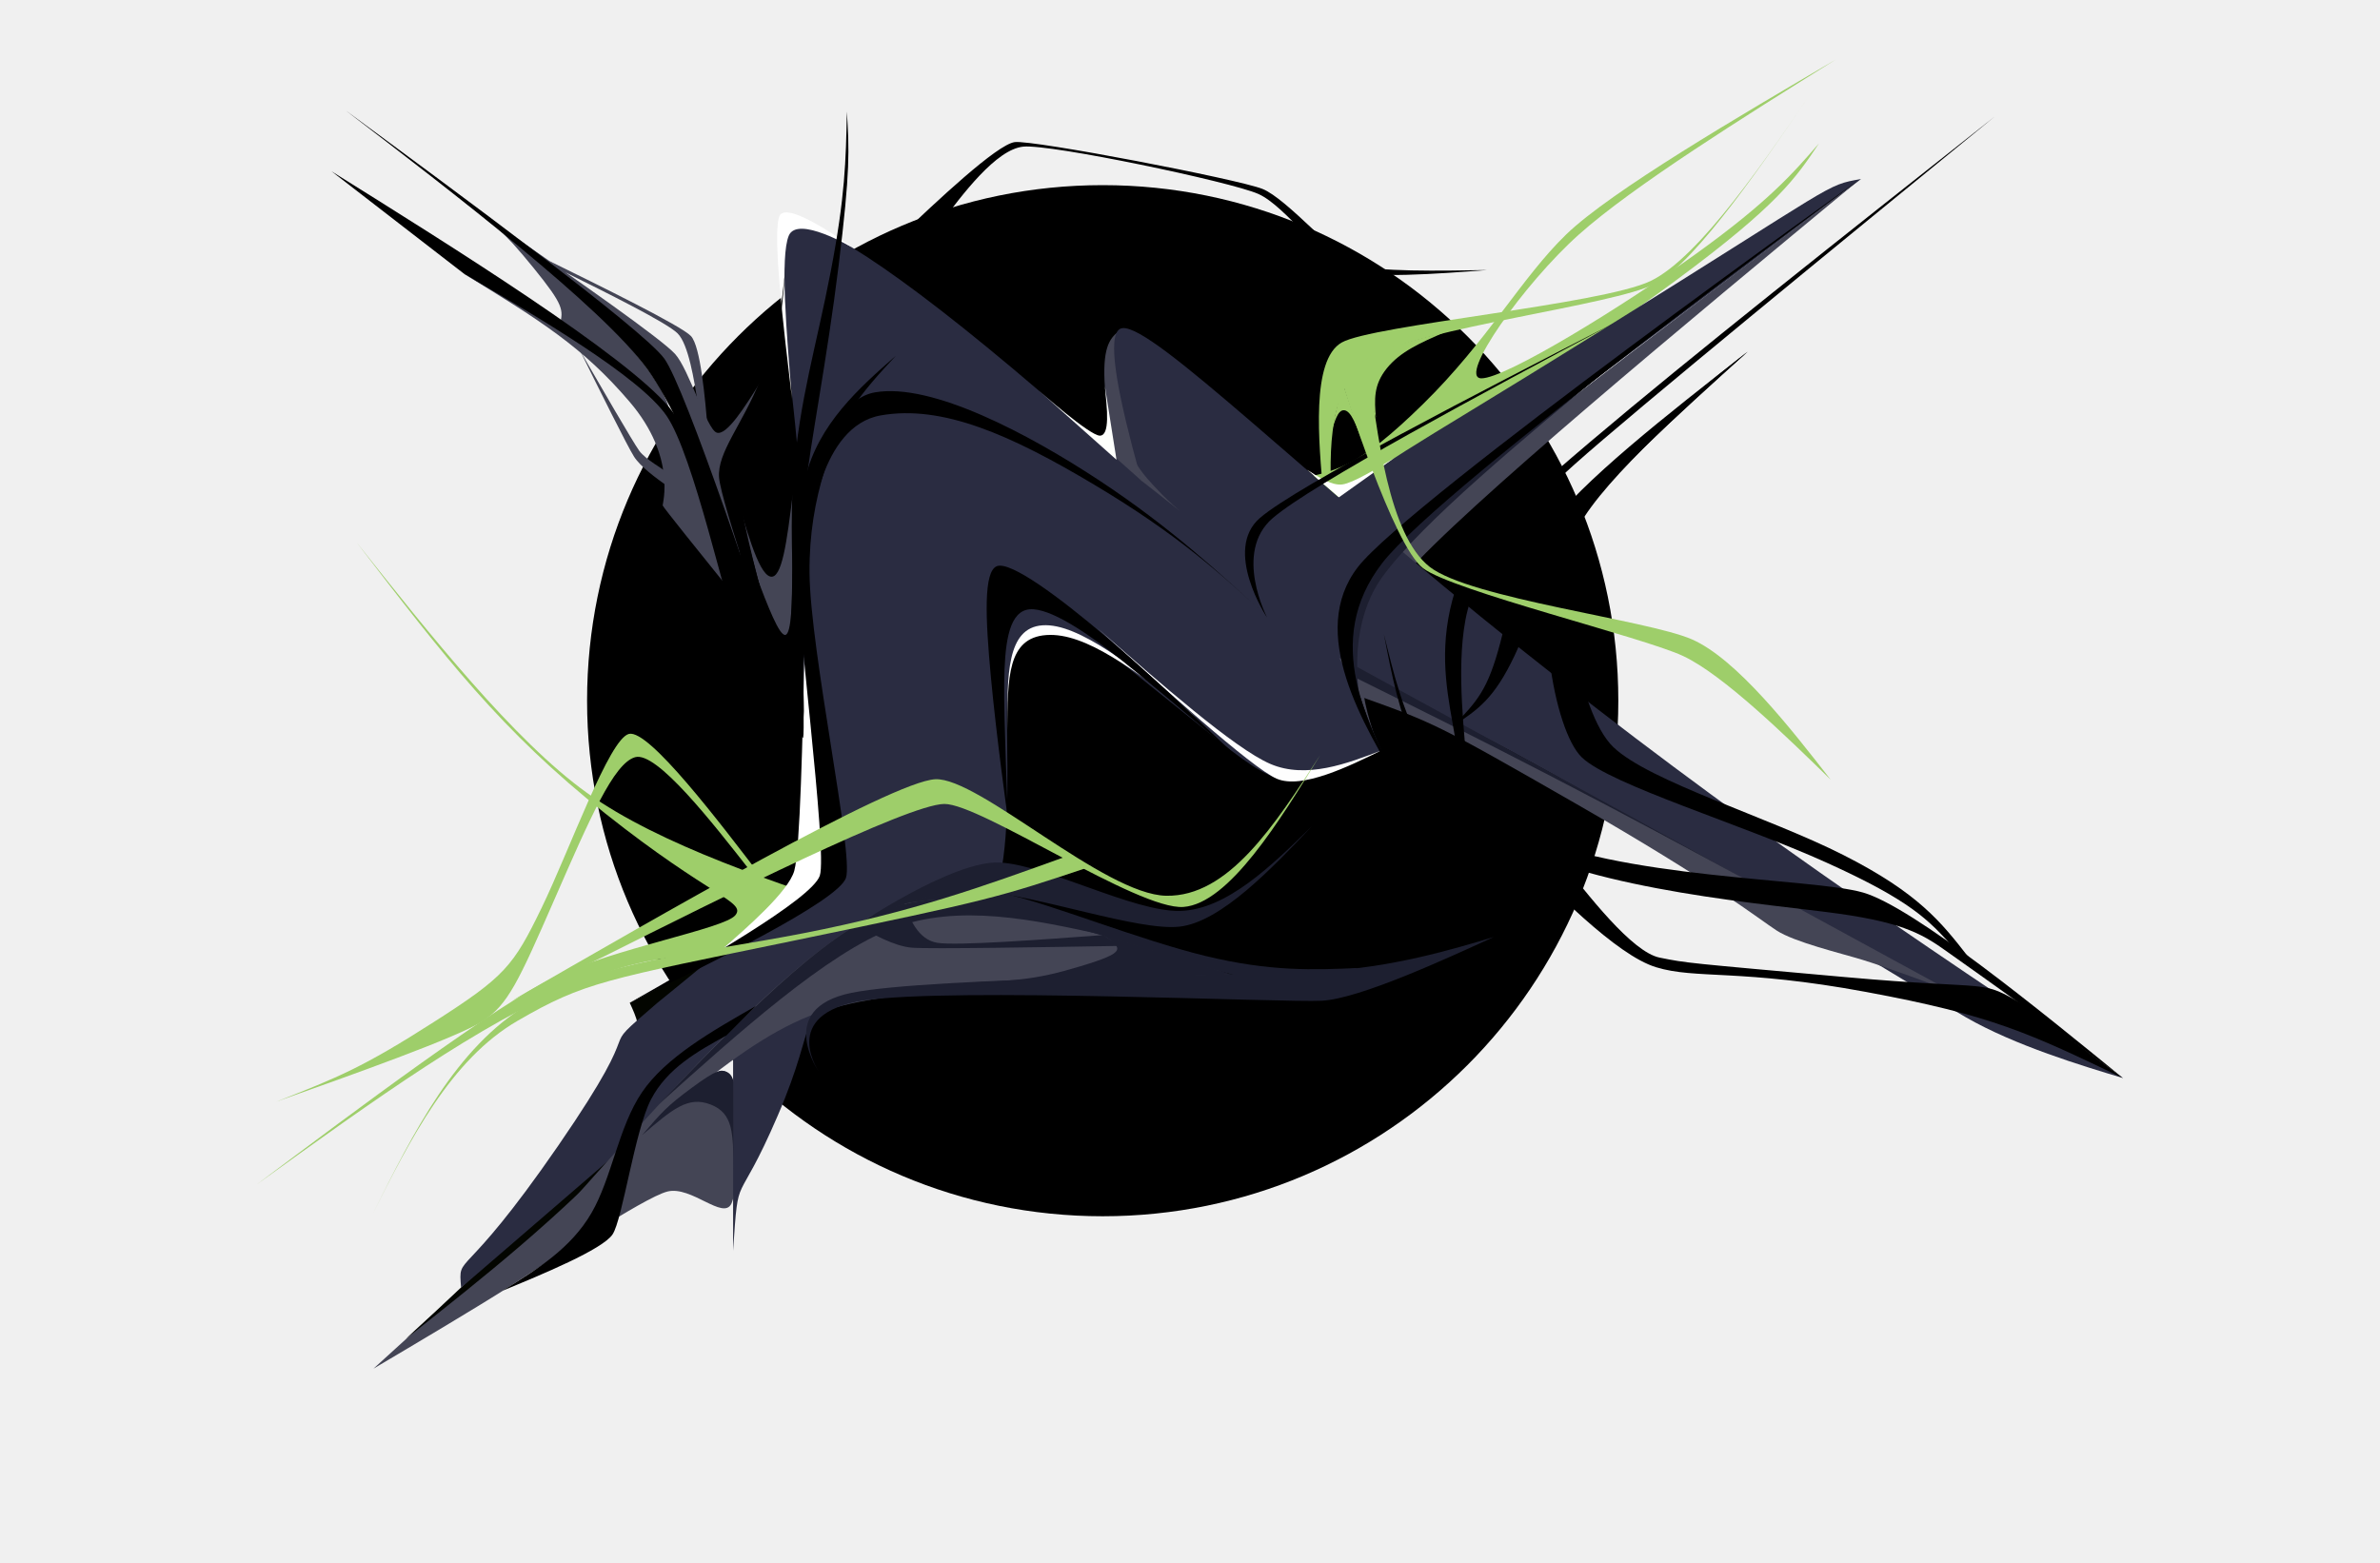
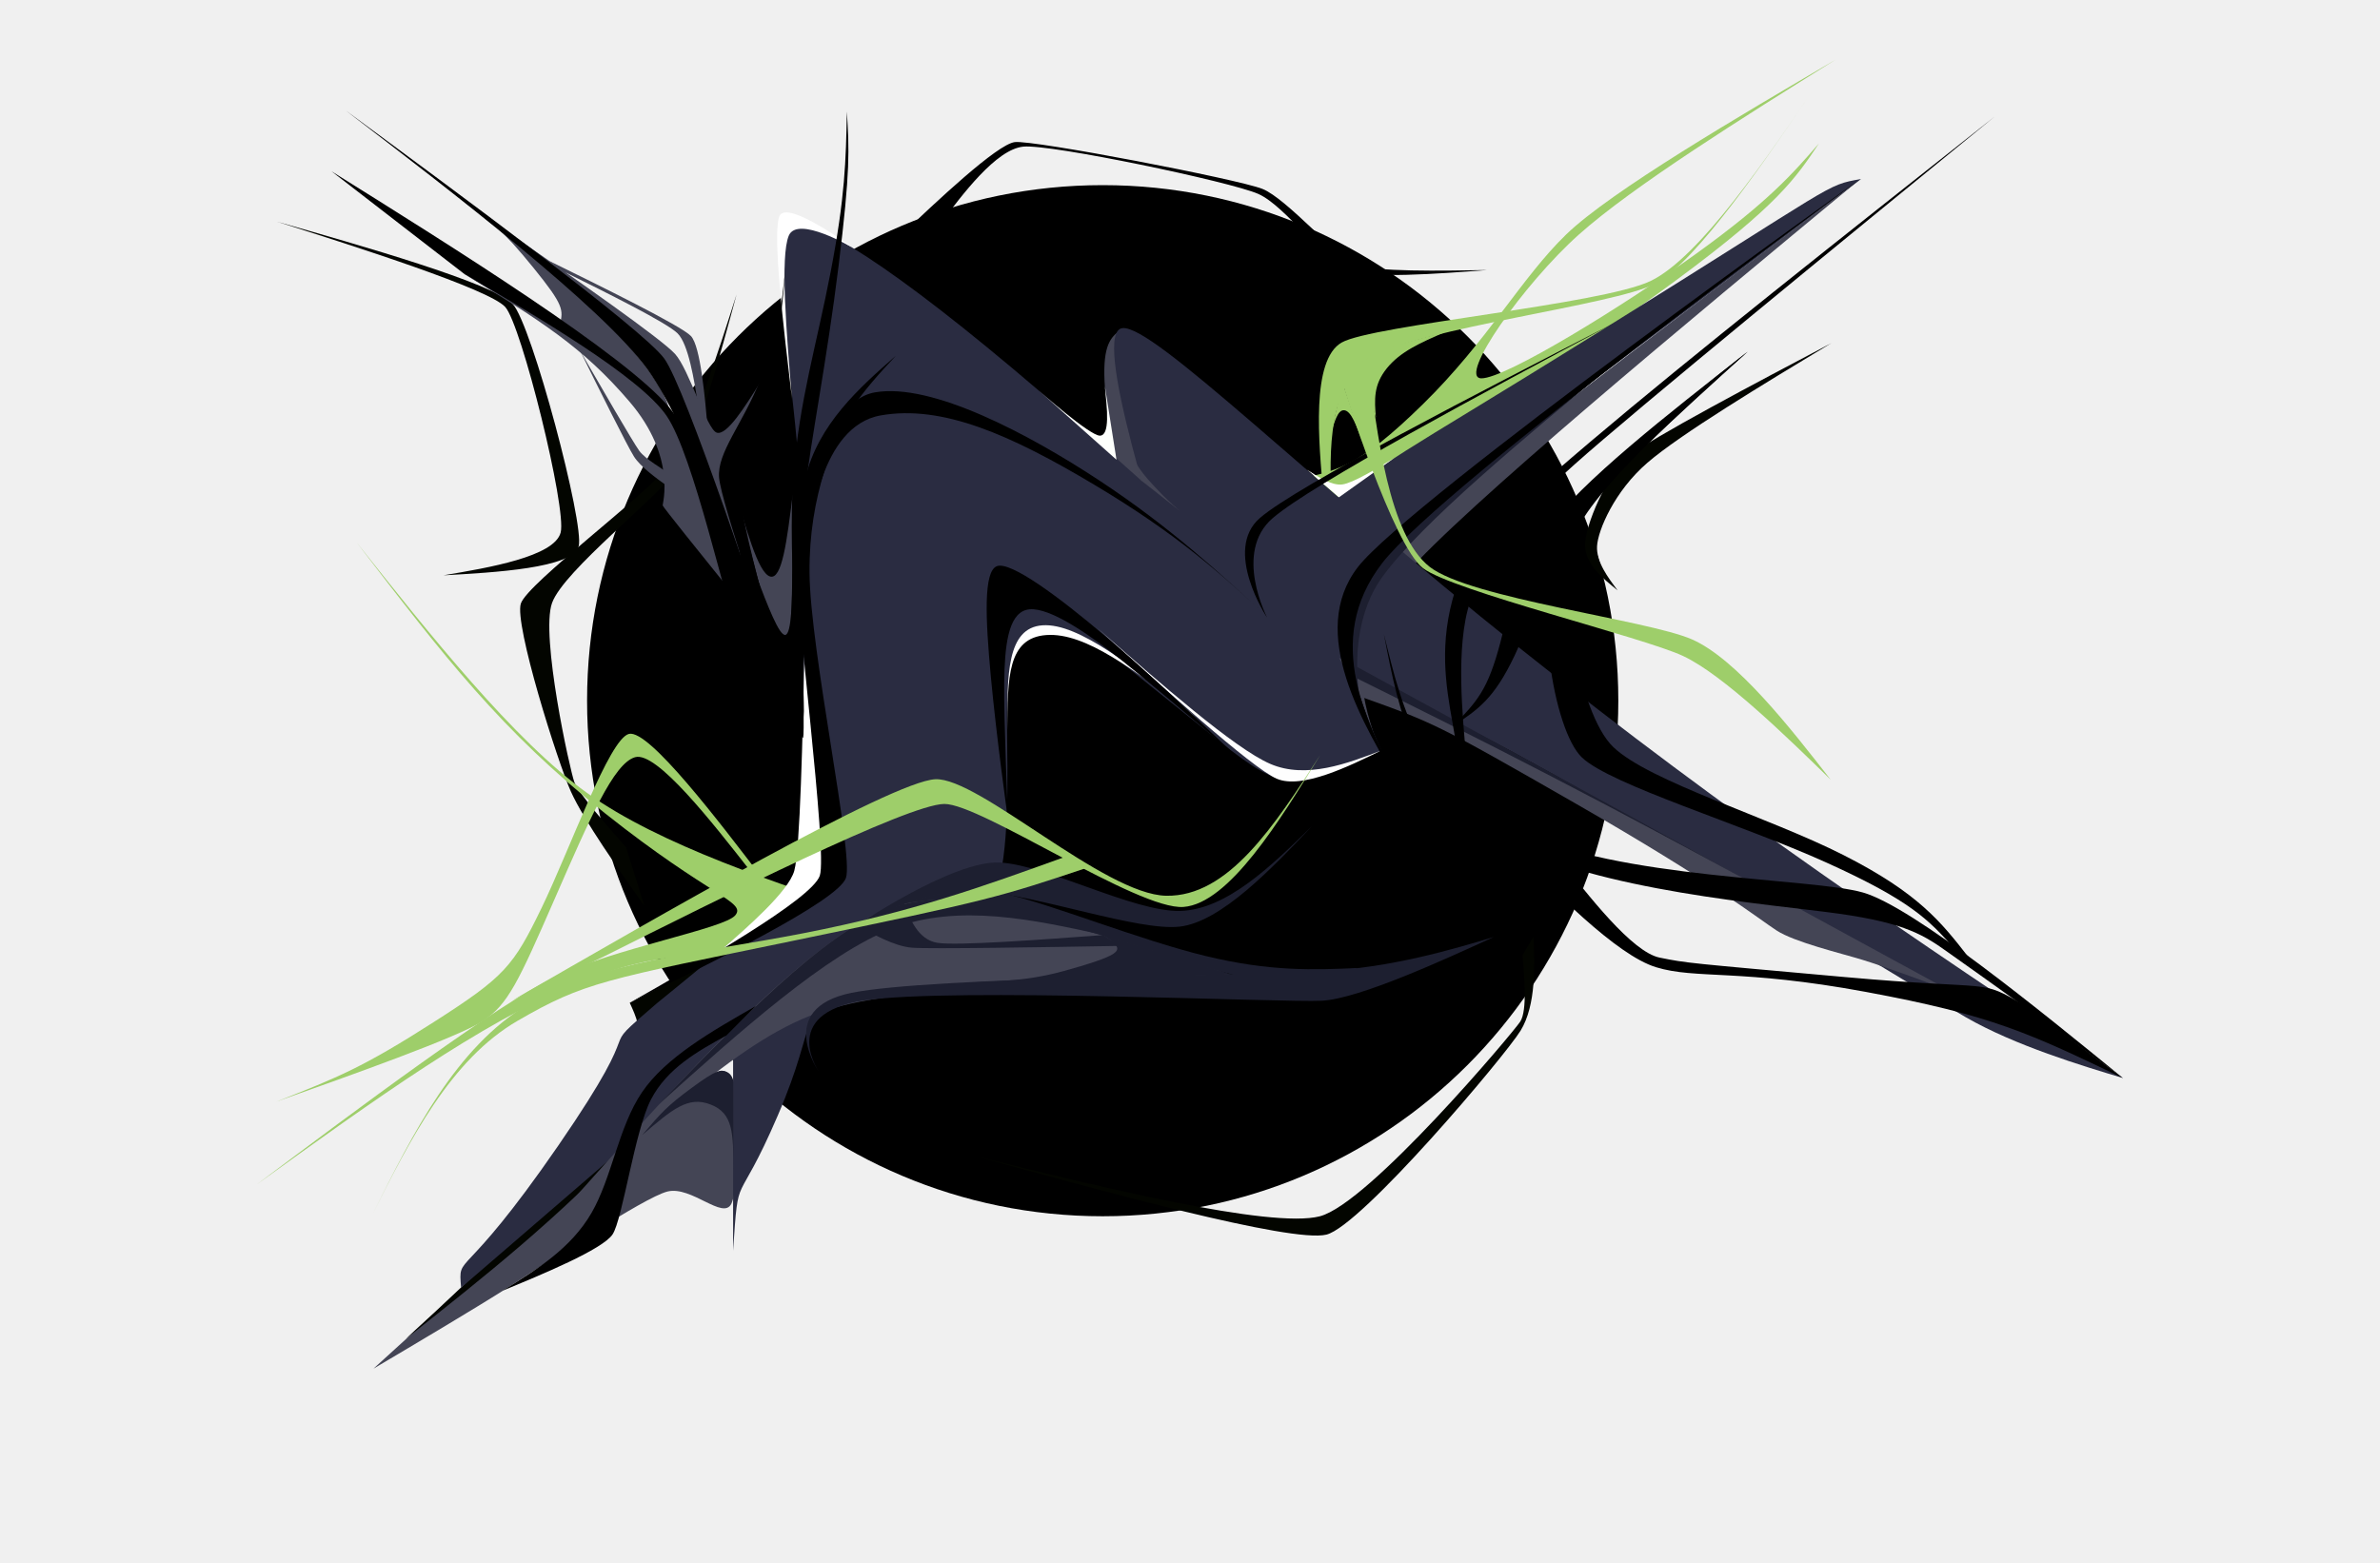
<svg xmlns="http://www.w3.org/2000/svg" width="1980" height="1300" viewBox="0 0 523.875 343.958" version="1.1" id="svg5">
  <defs id="defs2">
    </defs>
-   <g id="layer10">
+   <g id="layer10" ref="circle">
    <circle style="fill:#000000;fill-opacity:1;stroke:none;stroke-width:5;stroke-linecap:round;stroke-linejoin:round;stroke-miterlimit:300;paint-order:fill markers stroke" id="path127834" cx="242.72" cy="154.252" r="113.495" />
+     <path style="font-variation-settings:normal;opacity:1;vector-effect:none;fill:#000000;fill-opacity:1;stroke:none;stroke-width:2;stroke-linecap:butt;stroke-linejoin:miter;stroke-miterlimit:4;stroke-dasharray:none;stroke-dashoffset:0;stroke-opacity:1;-inkscape-stroke:none;stop-color:#000000;stop-opacity:1" d="m 198.208,51.881 c 7.815,-7.403 21.199,-20.082 25.161,-20.601 3.962,-0.518 49.165,8.159 54.525,10.31 5.36,2.151 16.386,15.029 20.503,16.661 4.117,1.633 18.88,1.375 28.94,1.2 -10.972,0.827 -25.76,1.941 -30.823,0.051 -5.063,-1.89 -13.475,-14.121 -19.549,-16.813 -6.074,-2.693 -45.725,-11.007 -51.715,-10.413 -5.99,0.594 -13.427,10.538 -18.342,17.11 0,0 -8.701,2.495 -8.701,2.495 z" id="path135194" />
+     <path style="font-variation-settings:normal;opacity:1;vector-effect:none;fill:#030500;fill-opacity:1;stroke:none;stroke-width:5;stroke-linecap:butt;stroke-linejoin:miter;stroke-miterlimit:4;stroke-dasharray:none;stroke-dashoffset:0;stroke-opacity:1;-inkscape-stroke:none;stop-color:#000000;stop-opacity:1" d="m 162.127,64.833 c -4.09,12.847 -9.859,30.97 -14.842,37.554 -4.983,6.585 -31.122,25.951 -32.634,30.465 -1.512,4.514 8.11,34.959 11.01,41.398 2.9,6.438 10.701,17.447 16.163,25.156 0,0 -4.017,-12.881 -4.017,-12.881 -3.826,-4.331 -10.427,-11.802 -11.381,-14.341 -0.954,-2.539 -7.513,-32.291 -4.906,-39.467 2.607,-7.176 23.375,-23.235 27.659,-29.519 4.284,-6.284 9.384,-25.167 12.948,-38.364 z" id="path1151" />
+     <path style="font-variation-settings:normal;opacity:1;vector-effect:none;fill:#030500;fill-opacity:1;stroke:none;stroke-width:5;stroke-linecap:butt;stroke-linejoin:miter;stroke-miterlimit:4;stroke-dasharray:none;stroke-dashoffset:0;stroke-opacity:1;-inkscape-stroke:none;stop-color:#000000;stop-opacity:1" d="m 97.621,126.649 c 11.189,-0.617 28.403,-1.566 29.751,-6.371 1.348,-4.805 -10.29,-48.787 -14.52,-53.367 -4.231,-4.58 -33.81,-12.98 -51.864,-18.107 17.431,5.543 46.641,14.831 50.218,18.77 3.578,3.939 13.565,44.329 12.204,49.65 -1.361,5.321 -15.933,7.769 -25.789,9.425 z" id="path2333" />
+     <path style="font-variation-settings:normal;opacity:1;vector-effect:none;fill:#030500;fill-opacity:1;stroke:none;stroke-width:5;stroke-linecap:butt;stroke-linejoin:miter;stroke-miterlimit:4;stroke-dasharray:none;stroke-dashoffset:0;stroke-opacity:1;-inkscape-stroke:none;stop-color:#000000;stop-opacity:1" d="m 215.134,254.635 c 26.336,7.266 69.108,19.067 76.827,17.156 7.718,-1.911 39.22,-39.199 42.73,-44.878 3.509,-5.678 3.112,-14.728 2.85,-20.701 0,0 -2.404,4.059 -2.404,4.059 0.39,4.397 1.08,12.184 -0.502,14.619 -1.582,2.434 -33.297,40.082 -44.134,42.87 -10.837,2.788 -49.171,-6.665 -75.366,-13.125 z" id="path2849" />
+     <path style="font-variation-settings:normal;opacity:1;vector-effect:none;fill:#030500;fill-opacity:1;stroke:none;stroke-width:5;stroke-linecap:butt;stroke-linejoin:miter;stroke-miterlimit:4;stroke-dasharray:none;stroke-dashoffset:0;stroke-opacity:1;-inkscape-stroke:none;stop-color:#000000;stop-opacity:1" d="m 356.059,129.955 c -3.29,-2.646 -7.04,-5.663 -7.16,-9.845 -0.12,-4.182 4.809,-15.771 9.585,-19.67 4.775,-3.899 28.68,-16.501 44.65,-24.921 -15.229,9.198 -33.211,20.059 -40.503,26.341 -7.291,6.282 -10.918,14.933 -11.097,18.386 -0.179,3.454 2.414,6.901 4.525,9.708 z" id="path3350" />
  </g>
-   <g id="layer11">
-     <path style="font-variation-settings:normal;opacity:1;vector-effect:none;fill:#000000;fill-opacity:1;stroke:none;stroke-width:2;stroke-linecap:butt;stroke-linejoin:miter;stroke-miterlimit:4;stroke-dasharray:none;stroke-dashoffset:0;stroke-opacity:1;-inkscape-stroke:none;stop-color:#000000;stop-opacity:1" d="m 198.208,51.881 c 7.815,-7.403 21.199,-20.082 25.161,-20.601 3.962,-0.518 49.165,8.159 54.525,10.31 5.36,2.151 16.386,15.029 20.503,16.661 4.117,1.633 18.88,1.375 28.94,1.2 -10.972,0.827 -25.76,1.941 -30.823,0.051 -5.063,-1.89 -13.475,-14.121 -19.549,-16.813 -6.074,-2.693 -45.725,-11.007 -51.715,-10.413 -5.99,0.594 -13.427,10.538 -18.342,17.11 0,0 -8.701,2.495 -8.701,2.495 z" id="path135194" />
-   </g>
-   <g id="layer7" style="display:inline">
+   <g id="layer7" style="display:inline" ref="around_bottom">
    <path style="font-variation-settings:normal;opacity:1;vector-effect:none;fill:#9ece6a;fill-opacity:1;stroke:none;stroke-width:2;stroke-linecap:butt;stroke-linejoin:miter;stroke-miterlimit:4;stroke-dasharray:none;stroke-dashoffset:0;stroke-opacity:1;-inkscape-stroke:none;stop-color:#000000;stop-opacity:1" d="m 193.398,201.827 c -22.271,-7.298 -48.15,-15.777 -64.191,-27.28 -16.041,-11.503 -34.649,-34.924 -50.662,-55.079 19.234,25.097 31.712,41.378 54.759,59.673 23.047,18.295 31.008,19.355 28.549,22.348 -2.458,2.993 -26.638,7.244 -39.759,13.578 -13.121,6.334 -43.413,29.053 -65.573,45.673 26.141,-18.824 49.226,-35.448 69.78,-43.951 20.554,-8.503 28.459,-5.837 39.584,-6.301 11.124,-0.464 18.693,-4.25 27.513,-8.66 z" id="path70267" />
    <path style="font-variation-settings:normal;opacity:1;vector-effect:none;fill:#9ece6a;fill-opacity:1;stroke:none;stroke-width:2;stroke-linecap:butt;stroke-linejoin:miter;stroke-miterlimit:4;stroke-dasharray:none;stroke-dashoffset:0;stroke-opacity:1;-inkscape-stroke:none;stop-color:#000000;stop-opacity:1" d="m 165.437,192.096 c -8.75,-11.194 -20.913,-26.754 -25.637,-25.407 -4.724,1.346 -9.987,13.533 -17.787,31.376 -7.8,17.843 -10.195,23.17 -15.81,26.761 -5.615,3.59 -28.959,11.871 -45.39,17.7 13.731,-5.426 18.983,-7.501 34.66,-17.526 15.677,-10.024 17.505,-12.278 23.743,-25.142 6.239,-12.864 14.886,-37.306 19.25,-38.299 4.365,-0.993 19.568,18.963 29.91,32.539 0,0 -2.94,-2.002 -2.94,-2.002 z" id="path70935" />
    <path style="font-variation-settings:normal;opacity:1;vector-effect:none;fill:#9ece6a;fill-opacity:1;stroke:none;stroke-width:2;stroke-linecap:butt;stroke-linejoin:miter;stroke-miterlimit:4;stroke-dasharray:none;stroke-dashoffset:0;stroke-opacity:1;-inkscape-stroke:none;stop-color:#000000;stop-opacity:1" d="m 284.128,105.703 c 9.956,-1.837 14.802,-2.73 29.081,-16.731 14.28,-14.001 21.684,-27.842 31.539,-37.366 9.855,-9.524 38.248,-26.147 59.374,-38.515 -20.14,12.574 -44.638,27.869 -56.625,38.577 -11.987,10.708 -26.728,31.515 -21.445,31.617 5.283,0.101 31.544,-16.067 47.378,-27.489 15.834,-11.422 21.165,-17.562 26.954,-24.229 -5.109,7.652 -9.029,13.525 -31.07,29.853 -22.041,16.328 -45.571,30.791 -76.228,49.635 0,0 -8.958,-5.35 -8.958,-5.35 z" id="path85833" />
    <path style="font-variation-settings:normal;opacity:1;vector-effect:none;fill:#9ece6a;fill-opacity:1;stroke:none;stroke-width:2;stroke-linecap:butt;stroke-linejoin:miter;stroke-miterlimit:4;stroke-dasharray:none;stroke-dashoffset:0;stroke-opacity:1;-inkscape-stroke:none;stop-color:#000000;stop-opacity:1" d="m 293.087,111.053 c -0.458,-12.114 -0.997,-26.355 9.299,-32.591 10.297,-6.236 52.776,-11.269 61.868,-15.964 9.092,-4.695 24.845,-27.958 35.385,-43.523 -10.54,15.565 -25.509,37.67 -36.3,42.873 -10.791,5.203 -61.25,9.703 -68.012,13.553 -6.762,3.85 -5.105,21.75 -3.979,33.92 0,0 1.739,1.733 1.739,1.733 z" id="path87527" />
  </g>
-   <g id="layer4" style="display:inline" />
+   <g id="layer4" style="display:inline" ref="back_green_1" />
  <g id="layer23" style="display:inline" ref="back_green">
    <path style="font-variation-settings:normal;opacity:1;vector-effect:none;fill:#444555;fill-opacity:1;stroke:none;stroke-width:5;stroke-linecap:butt;stroke-linejoin:miter;stroke-miterlimit:4;stroke-dasharray:none;stroke-dashoffset:0;stroke-opacity:1;-inkscape-stroke:none;stop-color:#000000;stop-opacity:1" d="m 257.674,120.542 c -3.447,-10.152 -2.46,-7.246 -6.55,-25.582 -4.089,-18.336 -4.052,-16.651 -4.182,-22.54 -2.065,1.499 -3.976,2.886 -3.861,10.092 0.115,7.206 2.224,18.227 4.503,30.138 0,0 10.09,7.892 10.09,7.892 z" id="path51954" />
    <path style="font-variation-settings:normal;display:inline;opacity:1;vector-effect:none;fill:#444555;fill-opacity:1;stroke:none;stroke-width:5;stroke-linecap:butt;stroke-linejoin:miter;stroke-miterlimit:4;stroke-dasharray:none;stroke-dashoffset:0;stroke-opacity:1;-inkscape-stroke:none;stop-color:#000000;stop-opacity:1" d="m 158.134,235.933 c -6.943,2.582 -48.087,40.024 -75.934,65.367 9.651,-5.715 22.506,-13.326 30.015,-18.121 7.509,-4.796 29.465,-19.585 34.716,-20.878 5.251,-1.293 12.26,6.365 14.052,2.696 1.792,-3.669 4.094,-31.645 -2.849,-29.063 z" id="path70722" />
  </g>
  <g id="layer1" style="display:inline" ref="stroke_back">
    <path style="font-variation-settings:normal;opacity:1;vector-effect:none;fill:#030500;fill-opacity:1;stroke:none;stroke-width:5;stroke-linecap:butt;stroke-linejoin:miter;stroke-miterlimit:4;stroke-dasharray:none;stroke-dashoffset:0;stroke-opacity:1;-inkscape-stroke:none;stop-color:#000000;stop-opacity:1" d="m 138.617,220.755 c 3.063,6.725 4.199,9.218 -9.191,29.311 -13.39,20.093 -20.621,26.744 -40.122,44.685 17.822,-14.1 33.662,-26.631 49.888,-43.986 16.226,-17.355 35.544,-46.439 35.411,-47.45 -0.133,-1.012 -23.221,10.87 -35.987,17.44 z" id="path5804" />
  </g>
  <g id="layer2" style="display:inline" ref="main_letter">
    <path style="font-variation-settings:normal;display:inline;fill:#2a2c41;fill-opacity:1;stroke:none;stroke-width:5.292;stroke-linecap:round;stroke-linejoin:round;stroke-miterlimit:4;stroke-dasharray:none;stroke-dashoffset:0;stroke-opacity:1;stop-color:#000000" d="m 227.974,138.93 c 6.527,-3.009 13.628,2.7 23.8,10.879 0,0 15.258,12.268 15.258,12.268 5.086,4.089 11.529,9.269 16.053,9.652 4.524,0.383 13.71,-3.474 20.963,-6.519 0,0 -12.799,-29.398 -12.799,-29.398 0,0 50.375,-45.138 50.375,-45.138 0,0 68.022,-51.261 68.022,-51.261 -8.019,1.375 -4.885,0.838 -56.993,33.211 -52.108,32.373 -38.208,22.328 -73.78,48.034 0,0 8.183,23.394 8.183,23.394 C 273.134,126.303 269.203,121.293 234.988,91.462 200.774,61.632 181.028,48.691 175.083,49.383 c -5.945,0.693 -1.112,31.669 0.295,47.74 1.407,16.071 1.464,33.569 1.515,49.519 0.051,15.95 0.136,42.038 -1.821,46.542 -1.957,4.504 -19.607,18.841 -30.398,27.608 -15.067,12.974 -0.388,0.334 -21.79,31.403 -21.402,31.069 -22.061,23.354 -21.385,31.272 0,0 42.038,-36.251 42.038,-36.251 0,0 17.828,-14.517 17.828,-14.517 0,0 0,42.636 0,42.636 1.255,-18.606 0.552,-8.189 9.849,-29.788 9.296,-21.598 3.837,-23.172 16.652,-27.092 12.814,-3.92 25.042,-11.02 29.603,-18.244 4.562,-7.224 4.373,-23.735 4.227,-36.536 -0.146,-12.801 -0.248,-21.737 6.279,-24.746 z" id="path6119-3" />
    <path style="font-variation-settings:normal;opacity:1;vector-effect:none;fill:#444555;fill-opacity:1;stroke:none;stroke-width:5;stroke-linecap:butt;stroke-linejoin:miter;stroke-miterlimit:4;stroke-dasharray:none;stroke-dashoffset:0;stroke-opacity:1;-inkscape-stroke:none;stop-color:#000000;stop-opacity:1" d="M 409.501,39.387 C 369.715,69.441 304.959,118.355 298.326,125.982 c -6.633,7.627 0.145,25.379 4.31,36.286 -2.931,-9.029 -6.636,-20.441 6.475,-35.517 13.111,-15.076 61.837,-55.433 100.39,-87.364 z" id="path52611" />
    <path style="font-variation-settings:normal;display:inline;opacity:1;vector-effect:none;fill:#2a2c41;fill-opacity:1;stroke:none;stroke-width:5;stroke-linecap:butt;stroke-linejoin:miter;stroke-miterlimit:4;stroke-dasharray:none;stroke-dashoffset:0;stroke-opacity:1;-inkscape-stroke:none;stop-color:#000000;stop-opacity:1" d="m 310.399,154.095 c 35.18,16.169 111.401,63.571 122.292,69.836 10.891,6.265 25.642,10.699 34.601,13.393 -47.752,-31.844 -85.901,-57.285 -132.787,-94.662 -46.885,-37.377 -80.602,-71.175 -87.436,-70.427 -6.834,0.748 6.855,43.515 17.28,76.086 6.035,-5.771 10.869,-10.395 46.049,5.775 z" id="path25858" />
  </g>
  <g id="layer3" style="display:inline" ref="fill_middle">
    <path style="font-variation-settings:normal;opacity:1;vector-effect:none;fill:#444555;fill-opacity:1;stroke:none;stroke-width:5;stroke-linecap:butt;stroke-linejoin:miter;stroke-miterlimit:4;stroke-dasharray:none;stroke-dashoffset:0;stroke-opacity:1;-inkscape-stroke:none;stop-color:#000000;stop-opacity:1" d="m 277.63,217.149 c -1.951,-0.724 -35.214,-13.07 -37.343,-13.899 -2.129,-0.829 -29.623,-12.114 -49.129,-1.234 -19.505,10.88 -44.861,39.393 -69.843,67.485 18.039,-17.956 38.874,-38.696 56.753,-45.795 17.879,-7.099 45.921,-5.767 70.2,-4.613 0,0 31.312,-1.22 29.361,-1.944 z" id="path2016" />
    <path style="font-variation-settings:normal;display:inline;opacity:1;vector-effect:none;fill:#444555;fill-opacity:1;stroke:none;stroke-width:5;stroke-linecap:butt;stroke-linejoin:miter;stroke-miterlimit:4;stroke-dasharray:none;stroke-dashoffset:0;stroke-opacity:1;-inkscape-stroke:none;stop-color:#000000;stop-opacity:1" d="m 429.101,218.05 c -6.501,-2.392 -14.306,-5.264 -19.135,-6.748 -4.829,-1.484 -14.939,-3.875 -18.929,-6.475 -3.99,-2.6 -13.714,-10.444 -44.253,-27.956 -30.54,-17.512 -31.154,-17.732 -47.318,-23.51 0,0 -4.699,-8.52 -4.699,-8.52" id="path20072" />
    <path style="font-variation-settings:normal;display:inline;opacity:1;vector-effect:none;fill:#444555;fill-opacity:1;stroke:none;stroke-width:5;stroke-linecap:butt;stroke-linejoin:miter;stroke-miterlimit:4;stroke-dasharray:none;stroke-dashoffset:0;stroke-opacity:1;-inkscape-stroke:none;stop-color:#000000;stop-opacity:1" d="m 251.2,105.78 c 0.824,0.634 0.875,0.673 3.658,2.865 2.783,2.192 2.908,2.291 4.954,3.919 -2.181,-1.891 -3.238,-2.808 -5.682,-5.446 -2.444,-2.638 -2.951,-3.409 -3.996,-5 0,0 1.066,3.662 1.066,3.662 z" id="path1218" />
  </g>
  <g id="layer5" style="display:inline" ref="dark_green">
    <path style="font-variation-settings:normal;opacity:1;vector-effect:none;fill:#444555;fill-opacity:1;stroke:none;stroke-width:5;stroke-linecap:butt;stroke-linejoin:miter;stroke-miterlimit:4;stroke-dasharray:none;stroke-dashoffset:0;stroke-opacity:1;-inkscape-stroke:none;stop-color:#000000;stop-opacity:1" d="m 147.165,90.111 c 0.401,0.06 -1.159,-6.719 -14.213,-19.848 C 119.898,57.134 114.369,53.121 99.56,42.371 c 8.645,6.402 11.022,8.162 17.829,16.541 6.808,8.379 6.601,9.289 5.849,12.602 8.157,6.428 23.525,18.537 23.926,18.597 z" id="path4620" />
    <path style="font-variation-settings:normal;opacity:1;vector-effect:none;fill:#444555;fill-opacity:1;stroke:none;stroke-width:5;stroke-linecap:butt;stroke-linejoin:miter;stroke-miterlimit:4;stroke-dasharray:none;stroke-dashoffset:0;stroke-opacity:1;-inkscape-stroke:none;stop-color:#000000;stop-opacity:1" d="m 102.263,60.357 c 17.086,9.408 34.874,19.202 43.975,30.028 9.1,10.825 11.074,24.538 12.969,37.71 -4.512,-5.598 -13.275,-16.469 -13.344,-16.828 -0.07,-0.359 3.117,-10.617 -7.251,-22.786 C 128.244,76.313 118.844,70.54 102.263,60.357 Z" id="path7472" />
    <path style="font-variation-settings:normal;opacity:1;vector-effect:none;fill:#444555;fill-opacity:1;stroke:none;stroke-width:5;stroke-linecap:butt;stroke-linejoin:miter;stroke-miterlimit:4;stroke-dasharray:none;stroke-dashoffset:0;stroke-opacity:1;-inkscape-stroke:none;stop-color:#000000;stop-opacity:1" d="m 160.958,104.93 c 4.478,17.474 10.536,41.114 11.995,41.539 1.459,0.425 1.501,-21.435 1.532,-37.594 -1.279,10.247 -2.347,18.804 -4.973,18.038 -2.626,-0.766 -5.323,-10.421 -8.553,-21.983 0,0 1e-5,0 1e-5,0 z" id="path10023" />
    <path style="font-variation-settings:normal;opacity:1;vector-effect:none;fill:#444555;fill-opacity:1;stroke:none;stroke-width:5;stroke-linecap:butt;stroke-linejoin:miter;stroke-miterlimit:4;stroke-dasharray:none;stroke-dashoffset:0;stroke-opacity:1;-inkscape-stroke:none;stop-color:#000000;stop-opacity:1" d="m 113.923,52.568 c 0,0 31.927,28.548 31.927,28.548 0,0 17.756,47.174 17.756,47.174 0,0 -2.648,-23.36 -2.648,-23.36 0,0 3.807,-14.846 3.807,-14.846 0,0 2.574,-5.905 2.574,-5.905 -3.357,5.363 -7.414,11.846 -9.603,11.052 -2.19,-0.794 -6.072,-13.933 -9.148,-17.318 -3.076,-3.385 -22.393,-16.815 -34.664,-25.345 z" id="path15668" />
    <path style="font-variation-settings:normal;opacity:1;vector-effect:none;fill:#1d1f30;fill-opacity:1;stroke:none;stroke-width:5;stroke-linecap:butt;stroke-linejoin:miter;stroke-miterlimit:4;stroke-dasharray:none;stroke-dashoffset:0;stroke-opacity:1;-inkscape-stroke:none;stop-color:#000000;stop-opacity:1" d="m 141.324,249.907 c 4.219,-4.94 5.468,-6.402 10.969,-10.454 5.501,-4.051 6.371,-3.979 7.494,-3.552 1.124,0.428 1.386,1.255 1.626,2.012 0,0 0.023,19.853 0.023,19.853 -0.024,-8.356 -0.036,-12.67 -5.009,-14.614 -4.973,-1.944 -8.423,1.019 -15.103,6.754 0,0 2e-5,0 2e-5,0 z" id="path16946" />
    <path style="font-variation-settings:normal;opacity:1;vector-effect:none;fill:#1d1f30;fill-opacity:1;stroke:none;stroke-width:5;stroke-linecap:butt;stroke-linejoin:miter;stroke-miterlimit:4;stroke-dasharray:none;stroke-dashoffset:0;stroke-opacity:1;-inkscape-stroke:none;stop-color:#000000;stop-opacity:1" d="m 145.021,243.097 c 16.97,-17.648 36.035,-37.475 50.33,-42.918 14.295,-5.442 31.875,0.434 47.523,5.664 -15.09,-3.33 -31.814,-7.021 -46.357,-1.484 -14.544,5.537 -33.968,22.989 -51.495,38.738 z" id="path18171" />
    <path style="font-variation-settings:normal;opacity:1;vector-effect:none;fill:#1d1f30;fill-opacity:1;stroke:none;stroke-width:5;stroke-linecap:butt;stroke-linejoin:miter;stroke-miterlimit:4;stroke-dasharray:none;stroke-dashoffset:0;stroke-opacity:1;-inkscape-stroke:none;stop-color:#000000;stop-opacity:1" d="m 207.485,216.531 c 0,0 63.599,-2.007 63.599,-2.007 0,0 -28.21,-8.68 -28.21,-8.68 4.241,2.996 5.3,3.743 -5.025,6.861 -10.325,3.118 -14.326,3.259 -30.364,3.826 z" id="path18615" />
    <path style="font-variation-settings:normal;opacity:1;vector-effect:none;fill:#1d1f30;fill-opacity:1;stroke:none;stroke-width:5;stroke-linecap:butt;stroke-linejoin:miter;stroke-miterlimit:4;stroke-dasharray:none;stroke-dashoffset:0;stroke-opacity:1;-inkscape-stroke:none;stop-color:#000000;stop-opacity:1" d="m 298.484,146.689 c 0,0 58.381,31.887 58.381,31.887 0,0 29.46,16.18 29.46,16.18 -14.996,-8.091 -27.994,-15.104 -44.561,-23.688 -16.567,-8.584 -28.914,-14.705 -43.158,-21.765 0,0 -0.122,-2.614 -0.122,-2.614 z" id="path23658" />
    <path style="font-variation-settings:normal;opacity:1;vector-effect:none;fill:#1d1f30;fill-opacity:1;stroke:none;stroke-width:5;stroke-linecap:butt;stroke-linejoin:miter;stroke-miterlimit:4;stroke-dasharray:none;stroke-dashoffset:0;stroke-opacity:1;-inkscape-stroke:none;stop-color:#000000;stop-opacity:1" d="m 299.62,155.767 c -0.016,-0.015 -5.697,-21.086 -0.531,-28.158 5.166,-7.071 35.874,-31.467 57.053,-48.293 -20.774,17.202 -43.113,35.701 -51.797,47.587 -8.684,11.886 -4.709,28.878 -4.725,28.863 z" id="path24291" />
    <path style="font-variation-settings:normal;opacity:1;vector-effect:none;fill:#444555;fill-opacity:1;stroke:none;stroke-width:5;stroke-linecap:butt;stroke-linejoin:miter;stroke-miterlimit:4;stroke-dasharray:none;stroke-dashoffset:0;stroke-opacity:1;-inkscape-stroke:none;stop-color:#000000;stop-opacity:1" d="m 124.483,59.97 c 8.883,4.403 22.271,11.039 24.665,13.419 2.394,2.38 3.651,10.304 4.485,15.561 0,0 2.16,5.622 2.16,5.622 -0.605,-6.959 -1.596,-18.349 -3.707,-20.596 -2.111,-2.247 -20.155,-11.111 -31.178,-16.527 0,0 3.822,2.929 3.822,2.929 0,0 -0.247,-0.41 -0.247,-0.41 z" id="path25139" />
    <path style="font-variation-settings:normal;opacity:1;vector-effect:none;fill:#444555;fill-opacity:1;stroke:none;stroke-width:5;stroke-linecap:butt;stroke-linejoin:miter;stroke-miterlimit:4;stroke-dasharray:none;stroke-dashoffset:0;stroke-opacity:1;-inkscape-stroke:none;stop-color:#000000;stop-opacity:1" d="m 127.639,77.13 c 4.116,8.304 10.489,21.159 11.924,23.4 1.435,2.24 4.893,4.732 7.126,6.342 -0.02,-1.092 -0.048,-2.679 -0.234,-3.073 -0.186,-0.394 -4.355,-2.623 -5.759,-4.58 -1.404,-1.956 -8.499,-14.214 -13.057,-22.088 0,0 5e-5,0 5e-5,0 z" id="path25670" />
    <path style="font-variation-settings:normal;opacity:1;vector-effect:none;fill:#1d1f30;fill-opacity:1;stroke:none;stroke-width:5;stroke-linecap:butt;stroke-linejoin:miter;stroke-miterlimit:4;stroke-dasharray:none;stroke-dashoffset:0;stroke-opacity:1;-inkscape-stroke:none;stop-color:#000000;stop-opacity:1" d="m 188.682,203.689 c 3.131,1.789 8.098,4.627 12.081,4.94 3.983,0.313 29.591,-0.121 45.732,-0.395 0,0 -3.621,-2.39 -3.621,-2.39 -13.364,0.993 -32.211,2.393 -36.523,1.711 -4.313,-0.682 -6.09,-5.345 -7.349,-8.652 0,0 -10.319,4.786 -10.319,4.786 z" id="path26927" />
  </g>
-   <g id="layer9" style="display:inline">
+   <g id="layer9" style="display:inline" ref="reflex">
    <path style="font-variation-settings:normal;opacity:1;vector-effect:none;fill:#ffffff;fill-opacity:1;stroke:none;stroke-width:2;stroke-linecap:butt;stroke-linejoin:miter;stroke-miterlimit:4;stroke-dasharray:none;stroke-dashoffset:0;stroke-opacity:1;-inkscape-stroke:none;stop-color:#000000;stop-opacity:1" d="m 187.6,54.479 c -0.025,-0.048 -14.456,-10.698 -16.033,-6.901 -1.576,3.796 0.885,24.477 2.763,40.255 -1.211,-14.478 -2.621,-31.342 -0.711,-35.943 1.91,-4.6 14.006,2.637 13.981,2.589 z" id="path98815" />
    <path style="font-variation-settings:normal;opacity:1;vector-effect:none;fill:#fefefe;fill-opacity:1;stroke:none;stroke-width:2;stroke-linecap:butt;stroke-linejoin:miter;stroke-miterlimit:4;stroke-dasharray:none;stroke-dashoffset:0;stroke-opacity:1;-inkscape-stroke:none;stop-color:#000000;stop-opacity:1" d="m 241.585,138.309 c 13.735,12.445 33.932,30.745 39.444,33.119 5.512,2.374 15.933,-2.741 23.019,-6.219 -7.381,2.84 -16.533,6.361 -24.445,2.953 -7.913,-3.408 -24.578,-18.047 -38.018,-29.853 z" id="path102751" />
    <path style="font-variation-settings:normal;opacity:1;vector-effect:none;fill:#ffffff;fill-opacity:1;stroke:none;stroke-width:2;stroke-linecap:butt;stroke-linejoin:miter;stroke-miterlimit:4;stroke-dasharray:none;stroke-dashoffset:0;stroke-opacity:1;-inkscape-stroke:none;stop-color:#000000;stop-opacity:1" d="m 177.046,144.637 c -0.356,16.508 -0.915,42.491 -2.217,47.073 -1.302,4.582 -10.362,12.46 -16.118,17.465 8.485,-4.34 21.283,-10.886 22.786,-16.174 1.502,-5.287 -2.078,-31.192 -4.451,-48.364 z" id="path103800" />
    <path style="font-variation-settings:normal;opacity:1;vector-effect:none;fill:#fdfffc;fill-opacity:1;stroke:none;stroke-width:2;stroke-linecap:butt;stroke-linejoin:miter;stroke-miterlimit:4;stroke-dasharray:none;stroke-dashoffset:0;stroke-opacity:1;-inkscape-stroke:none;stop-color:#000000;stop-opacity:1" d="m 228.681,86.004 c 0.023,0.022 11.111,9.893 17.078,15.206 0,0 -2.556,-16.194 -2.556,-16.194 0.524,5.085 1.119,10.851 -1.096,10.888 -2.215,0.037 -13.449,-9.923 -13.426,-9.901 z" id="path117024" />
    <path style="font-variation-settings:normal;opacity:1;vector-effect:none;fill:#ffffff;fill-opacity:1;stroke:none;stroke-width:2;stroke-linecap:butt;stroke-linejoin:miter;stroke-miterlimit:4;stroke-dasharray:none;stroke-dashoffset:0;stroke-opacity:1;-inkscape-stroke:none;stop-color:#000000;stop-opacity:1" d="m 287.715,103.406 c 0,0 7.01,6.072 7.01,6.072 0,0 12.191,-8.68 12.191,-8.68 -4.005,2.433 -9.1,5.529 -11.43,5.845 -2.329,0.317 -5.376,-1.673 -7.771,-3.237 z" id="path120075" />
    <path style="font-variation-settings:normal;display:inline;opacity:1;vector-effect:none;fill:#ffffff;fill-opacity:1;stroke:none;stroke-width:5;stroke-linecap:butt;stroke-linejoin:miter;stroke-miterlimit:4;stroke-dasharray:none;stroke-dashoffset:0;stroke-opacity:1;-inkscape-stroke:none;stop-color:#000000;stop-opacity:1" d="m 221.76,160.725 c -0.096,-12.112 -0.179,-22.526 7.714,-23.069 7.893,-0.543 19.878,9.052 33.819,20.212 -13.836,-10.577 -24.405,-18.656 -32.961,-18.068 -8.556,0.589 -8.563,9.395 -8.572,20.924 0,0 -2e-5,0 -2e-5,0 z" id="path20232" />
  </g>
  <g id="layer28" style="display:inline" ref="stroke">
    <path style="font-variation-settings:normal;opacity:1;vector-effect:none;fill:#000000;fill-opacity:1;stroke:none;stroke-width:2;stroke-linecap:butt;stroke-linejoin:miter;stroke-miterlimit:4;stroke-dasharray:none;stroke-dashoffset:0;stroke-opacity:1;-inkscape-stroke:none;stop-color:#000000;stop-opacity:1" d="m 221.825,179.889 c 0.061,-0.001 -0.895,-21.47 -0.788,-29.562 0.107,-8.092 0.851,-14.939 4.835,-16.06 3.984,-1.12 12.042,4.156 18.429,9.059 6.387,4.904 17.998,14.766 27.51,22.847 -9.648,-9.182 -18.467,-17.576 -28.543,-26.144 -10.076,-8.568 -20.844,-16.542 -23.834,-15.393 -2.991,1.15 -2.526,11.516 -1.322,24.433 1.204,12.917 3.653,30.82 3.714,30.819 z" id="path109823" />
    <path style="font-variation-settings:normal;opacity:1;vector-effect:none;fill:#000000;fill-opacity:1;stroke:none;stroke-width:2;stroke-linecap:butt;stroke-linejoin:miter;stroke-miterlimit:4;stroke-dasharray:none;stroke-dashoffset:0;stroke-opacity:1;-inkscape-stroke:none;stop-color:#000000;stop-opacity:1" d="m 321.04,175.967 c 1.134,0.202 2.313,0.412 1.899,-6.418 -0.414,-6.831 -2.496,-21.876 -0.363,-33.126 2.133,-11.251 10.498,-22.128 23.989,-34.17 13.491,-12.041 58.543,-48.851 92.452,-76.557 -34.444,27.207 -66.726,52.708 -88.947,71.54 -22.221,18.833 -28.464,25.802 -30.883,36.925 -2.419,11.123 -0.341,19.718 1.157,28.525 1.499,8.807 1.142,10.792 0.696,13.281 z" id="path112770" />
    <path style="font-variation-settings:normal;opacity:1;vector-effect:none;fill:#1d1f30;fill-opacity:1;stroke:none;stroke-width:2;stroke-linecap:butt;stroke-linejoin:miter;stroke-miterlimit:4;stroke-dasharray:none;stroke-dashoffset:0;stroke-opacity:1;-inkscape-stroke:none;stop-color:#000000;stop-opacity:1" d="m 188.682,203.689 c 0.101,-0.096 21.078,-14.31 31.366,-13.811 10.288,0.499 29.479,10.919 39.725,10.651 10.246,-0.268 20.198,-10.02 29.003,-18.648 -8.698,9.172 -19.986,21.076 -29.117,22.108 -9.131,1.032 -31.115,-6.883 -43.916,-7.78 -12.801,-0.898 -27.163,7.577 -27.062,7.48 z" id="path116170" />
    <path style="font-variation-settings:normal;opacity:1;vector-effect:none;fill:#000000;fill-opacity:1;stroke:none;stroke-width:2;stroke-linecap:butt;stroke-linejoin:miter;stroke-miterlimit:4;stroke-dasharray:none;stroke-dashoffset:0;stroke-opacity:1;-inkscape-stroke:none;stop-color:#000000;stop-opacity:1" d="m 409.501,39.387 c -0.074,-0.005 -99.503,71.043 -110.616,85.456 -11.113,14.413 1.034,34.553 9.835,49.146 -7.836,-14.528 -17.718,-32.852 -4.474,-50.029 13.244,-17.177 105.33,-84.568 105.255,-84.573 z" id="path116905" />
    <path style="font-variation-settings:normal;opacity:1;vector-effect:none;fill:#000000;fill-opacity:1;stroke:none;stroke-width:2;stroke-linecap:butt;stroke-linejoin:miter;stroke-miterlimit:4;stroke-dasharray:none;stroke-dashoffset:0;stroke-opacity:1;-inkscape-stroke:none;stop-color:#000000;stop-opacity:1" d="m 176.953,157.895 c 0.053,0.066 -1.039,-33.766 2.726,-49.271 3.766,-15.505 10.183,-22.417 17.515,-30.314 -8.016,7.045 -17.046,14.981 -19.97,27.021 -2.924,12.04 -0.324,52.497 -0.271,52.564 z" id="path127485" />
    <path style="font-variation-settings:normal;opacity:1;vector-effect:none;fill:#000000;fill-opacity:1;stroke:none;stroke-width:2;stroke-linecap:butt;stroke-linejoin:miter;stroke-miterlimit:4;stroke-dasharray:none;stroke-dashoffset:0;stroke-opacity:1;-inkscape-stroke:none;stop-color:#000000;stop-opacity:1" d="m 72.972,37.708 c 0,0 29.291,22.65 29.291,22.65 15.945,9.323 38.511,22.518 44.455,31.171 5.944,8.653 13.014,41.362 16.616,51.333 3.603,9.971 13.542,19.913 13.469,19.492 -0.073,-0.421 -19.704,-60.898 -29.41,-72.578 C 137.685,78.095 99.488,54.256 72.972,37.708 Z" id="path128534" />
    <path style="font-variation-settings:normal;opacity:1;vector-effect:none;fill:#000000;fill-opacity:1;stroke:none;stroke-width:2;stroke-linecap:butt;stroke-linejoin:miter;stroke-miterlimit:4;stroke-dasharray:none;stroke-dashoffset:0;stroke-opacity:1;-inkscape-stroke:none;stop-color:#000000;stop-opacity:1" d="M 76.008,24.253 C 99.493,42.239 132.444,67.475 142.452,81.227 152.46,94.979 166.561,134.396 176.61,162.488 167.166,134.135 150.945,85.436 146.211,78.93 141.476,72.424 100.098,41.978 76.008,24.253 Z" id="path3898" />
    <path style="font-variation-settings:normal;opacity:1;vector-effect:none;fill:#000000;fill-opacity:1;stroke:none;stroke-width:2;stroke-linecap:butt;stroke-linejoin:miter;stroke-miterlimit:4;stroke-dasharray:none;stroke-dashoffset:0;stroke-opacity:1;-inkscape-stroke:none;stop-color:#000000;stop-opacity:1" d="m 172.901,58.636 c -0.539,7.282 -1.068,14.426 -3.471,21.607 -2.403,7.181 -7.614,15.682 -6.963,25.703 0.651,10.021 8.192,36.019 14.144,56.542 -6.968,-20.202 -17.858,-51.774 -18.329,-57.332 -0.471,-5.558 5.137,-11.642 9.143,-21.717 4.006,-10.075 4.559,-15.61 5.477,-24.803 z" id="path5195" />
    <path style="font-variation-settings:normal;opacity:1;vector-effect:none;fill:#000000;fill-opacity:1;stroke:none;stroke-width:2;stroke-linecap:butt;stroke-linejoin:miter;stroke-miterlimit:4;stroke-dasharray:none;stroke-dashoffset:0;stroke-opacity:1;-inkscape-stroke:none;stop-color:#000000;stop-opacity:1" d="m 176.584,161.458 c -0.35,-3.318 -3.317,-39.848 -1.95,-56.738 1.367,-16.89 5.059,-28.47 8.23,-44.988 3.17,-16.518 3.327,-24.285 3.546,-35.186 0.515,8.47 0.779,12.805 -1.802,33.81 -2.581,21.005 -6.291,39.408 -7.342,49.404 -1.051,9.996 -0.725,23.114 -0.495,37.667 0.231,14.553 0.164,19.35 -0.186,16.031 z" id="path8645" />
    <path style="font-variation-settings:normal;opacity:1;vector-effect:none;fill:#000000;fill-opacity:1;stroke:none;stroke-width:5;stroke-linecap:butt;stroke-linejoin:miter;stroke-miterlimit:4;stroke-dasharray:none;stroke-dashoffset:0;stroke-opacity:1;-inkscape-stroke:none;stop-color:#000000;stop-opacity:1" d="m 188.683,85.852 c -5.165,11.192 -12.881,27.909 -13.338,37.152 -0.457,9.242 6.884,64.556 5.103,69.778 -1.781,5.222 -26.947,19.518 -41.831,27.973 17.007,-8.289 45.833,-22.337 47.591,-27.49 1.758,-5.152 -7.87,-49.901 -8.02,-67.125 -0.15,-17.224 5.33,-29.096 10.496,-40.288 z" id="path2716" />
    <path style="font-variation-settings:normal;opacity:1;vector-effect:none;fill:#000000;fill-opacity:1;stroke:none;stroke-width:5;stroke-linecap:butt;stroke-linejoin:miter;stroke-miterlimit:4;stroke-dasharray:none;stroke-dashoffset:0;stroke-opacity:1;-inkscape-stroke:none;stop-color:#000000;stop-opacity:1" d="m 166.44,126.697 c 0,0 3.952,18.054 3.952,18.054 0,0 6.22,17.1 6.22,17.1 0,0 -2.142,-36.712 -2.142,-36.712 -0.12,7.217 -0.24,14.364 -1.591,14.626 -1.351,0.262 -3.883,-6.371 -6.439,-13.068 z" id="path7564" />
    <path style="font-variation-settings:normal;opacity:1;vector-effect:none;fill:#000000;fill-opacity:1;stroke:none;stroke-width:5;stroke-linecap:butt;stroke-linejoin:miter;stroke-miterlimit:4;stroke-dasharray:none;stroke-dashoffset:0;stroke-opacity:1;-inkscape-stroke:none;stop-color:#000000;stop-opacity:1" d="m 178.534,116.105 c 0.019,0.198 1.796,-22.283 15.344,-24.662 13.548,-2.379 28.605,4.278 47.095,15.329 18.49,11.05 27.622,19.451 38.204,29.186 C 268.596,126.222 257.415,115.936 241.98,105.773 226.546,95.61 205.111,84.176 192.578,86.376 180.045,88.576 178.516,115.907 178.534,116.105 Z" id="path9135" />
    <path style="font-variation-settings:normal;opacity:1;vector-effect:none;fill:#1d1f30;fill-opacity:1;stroke:none;stroke-width:5;stroke-linecap:butt;stroke-linejoin:miter;stroke-miterlimit:4;stroke-dasharray:none;stroke-dashoffset:0;stroke-opacity:1;-inkscape-stroke:none;stop-color:#000000;stop-opacity:1" d="m 180.47,236.295 c 0,0 -10.265,-14.239 6.986,-17.736 17.251,-3.497 87.572,-3.839 103.28,-4.702 15.708,-0.863 28.833,-4.81 38.053,-7.583 -10.966,5.036 -29.569,13.578 -37.843,14.033 -8.274,0.455 -81.567,-2.985 -100.754,-0.062 -19.187,2.922 -9.723,16.05 -9.723,16.05 z" id="path21166" />
    <path style="font-variation-settings:normal;opacity:1;vector-effect:none;fill:#1d1f30;fill-opacity:1;stroke:none;stroke-width:5;stroke-linecap:butt;stroke-linejoin:miter;stroke-miterlimit:4;stroke-dasharray:none;stroke-dashoffset:0;stroke-opacity:1;-inkscape-stroke:none;stop-color:#000000;stop-opacity:1" d="m 199.001,198.903 c 5.948,-1.9 13.014,-4.158 22.529,-2.065 9.515,2.093 29.451,10.134 43.808,13.608 14.357,3.475 23.793,3.072 33.704,2.65 -7.298,2.589 -13.872,4.922 -27.206,1.586 -13.334,-3.336 -17.838,-5.635 -39.138,-11.621 -21.3,-5.986 -24.613,-5.498 -33.698,-4.159 z" id="path27205" />
    <path style="font-variation-settings:normal;opacity:1;vector-effect:none;fill:#000000;fill-opacity:1;stroke:none;stroke-width:5;stroke-linecap:butt;stroke-linejoin:miter;stroke-miterlimit:4;stroke-dasharray:none;stroke-dashoffset:0;stroke-opacity:1;-inkscape-stroke:none;stop-color:#000000;stop-opacity:1" d="m 331.388,185.132 c 20.139,11.044 58.314,13.905 73.334,16.004 15.02,2.099 19.057,4.959 24.053,8.498 4.996,3.539 8.891,6.298 15.529,11.069 6.638,4.771 14.728,10.635 22.987,16.62 -18.037,-14.729 -46.031,-37.591 -57.178,-40.832 -11.147,-3.241 -54.073,-2.895 -75.778,-13.597 -21.706,-10.702 -25.267,-25.188 -29.716,-43.286 3.45,17.943 6.63,34.479 26.769,45.523 z" id="path28238" />
    <path style="font-variation-settings:normal;opacity:1;vector-effect:none;fill:#000000;fill-opacity:1;stroke:none;stroke-width:5;stroke-linecap:butt;stroke-linejoin:miter;stroke-miterlimit:4;stroke-dasharray:none;stroke-dashoffset:0;stroke-opacity:1;-inkscape-stroke:none;stop-color:#000000;stop-opacity:1" d="m 343.03,188.712 c 6.509,8.375 16.213,20.862 22.266,22.096 6.052,1.234 6.295,1.184 40.586,4.265 34.29,3.081 29.324,0.212 39.735,6.226 0,0 21.675,16.025 21.675,16.025 -20.585,-9.878 -28.789,-13.814 -56.523,-18.952 -27.734,-5.138 -37.422,-2.751 -46.228,-5.44 -8.806,-2.688 -22.73,-16.946 -33.516,-27.99 0,0 12.005,3.77 12.005,3.77 z" id="path30097" />
    <path style="font-variation-settings:normal;opacity:1;vector-effect:none;fill:#000000;fill-opacity:1;stroke:none;stroke-width:5;stroke-linecap:butt;stroke-linejoin:miter;stroke-miterlimit:4;stroke-dasharray:none;stroke-dashoffset:0;stroke-opacity:1;-inkscape-stroke:none;stop-color:#000000;stop-opacity:1" d="m 384.232,77.77 c -0.457,0.35 -34.461,26.426 -40.749,40.385 -6.288,13.959 -1.63,42.602 4.758,48.631 6.388,6.029 35.037,14.631 53.756,23.088 18.719,8.457 22.546,12.693 27.976,18.703 0,0 3.333,2.143 3.333,2.143 -6.012,-7.712 -10.98,-14.084 -27.501,-22.471 -16.521,-8.387 -42.758,-16.181 -50.688,-23.786 -7.93,-7.605 -12.378,-36.958 -8.514,-46.708 3.864,-9.75 23.543,-27.338 38.086,-40.336 0,0 0,0 -0.457,0.35 z" id="path34025" />
    <path style="font-variation-settings:normal;opacity:1;vector-effect:none;fill:#000000;fill-opacity:1;stroke:none;stroke-width:5;stroke-linecap:butt;stroke-linejoin:miter;stroke-miterlimit:4;stroke-dasharray:none;stroke-dashoffset:0;stroke-opacity:1;-inkscape-stroke:none;stop-color:#000000;stop-opacity:1" d="m 355.381,71.06 c -28.779,15.358 -66.473,35.474 -75.236,42.999 -8.763,7.525 -1.213,21.886 -1.25,21.882 -0.037,-0.004 -9.783,-14.86 -1.54,-21.939 8.243,-7.079 48.339,-27.686 78.025,-42.942 z" id="path9140" />
    <path style="font-variation-settings:normal;opacity:1;vector-effect:none;fill:#000000;fill-opacity:1;stroke:none;stroke-width:5;stroke-linecap:butt;stroke-linejoin:miter;stroke-miterlimit:4;stroke-dasharray:none;stroke-dashoffset:0;stroke-opacity:1;-inkscape-stroke:none;stop-color:#000000;stop-opacity:1" d="m 384.689,77.419 c -18.07,14.121 -36.413,28.455 -44.462,39.29 -8.049,10.834 -7.258,14.445 -10.003,24.831 -2.744,10.386 -5.07,12.805 -10.32,18.266 5.482,-3.658 8.96,-5.978 13.476,-15.47 4.516,-9.491 5.505,-18.444 11.632,-27.496 6.127,-9.052 24.696,-25.86 39.677,-39.421 z" id="path29791" />
    <path style="font-variation-settings:normal;opacity:1;vector-effect:none;fill:#000000;fill-opacity:1;stroke:none;stroke-width:5;stroke-linecap:butt;stroke-linejoin:miter;stroke-miterlimit:4;stroke-dasharray:none;stroke-dashoffset:0;stroke-opacity:1;-inkscape-stroke:none;stop-color:#000000;stop-opacity:1" d="m 159.883,227.958 c -6.243,3.439 -13.023,7.174 -16.607,14.114 -3.584,6.941 -6.229,26.341 -8.443,29.668 -2.214,3.327 -15.625,8.859 -24.196,12.394 7.566,-4.689 15.04,-9.321 19.556,-17.106 4.515,-7.784 5.929,-18.936 11.131,-26.587 5.202,-7.652 15.393,-13.465 25.05,-18.973 0,0 -6.491,6.49 -6.491,6.49 z" id="path3813" />
  </g>
-   <g id="layer8" style="display:inline">
+   <g id="layer8" style="display:inline" ref="around_top">
    <path style="font-variation-settings:normal;opacity:1;vector-effect:none;fill:#9ece6a;fill-opacity:1;stroke:none;stroke-width:2;stroke-linecap:butt;stroke-linejoin:miter;stroke-miterlimit:4;stroke-dasharray:none;stroke-dashoffset:0;stroke-opacity:1;-inkscape-stroke:none;stop-color:#000000;stop-opacity:1" d="m 132.988,210.534 c 25.393,-12.725 66.828,-33.489 74.866,-33.55 8.038,-0.061 42.651,23.422 52.652,22.67 10.001,-0.751 21.205,-18.979 30.076,-33.411 -10.114,15.599 -20.22,31.184 -33.871,30.949 -13.652,-0.236 -41.287,-26.112 -50.841,-25.649 -9.554,0.463 -61.056,30.195 -93.023,48.649 0,0 20.141,-9.659 20.141,-9.659 z" id="path74223" />
    <path style="font-variation-settings:normal;opacity:1;vector-effect:none;fill:#9ece6a;fill-opacity:1;stroke:none;stroke-width:2;stroke-linecap:butt;stroke-linejoin:miter;stroke-miterlimit:4;stroke-dasharray:none;stroke-dashoffset:0;stroke-opacity:1;-inkscape-stroke:none;stop-color:#000000;stop-opacity:1" d="m 239.961,190.806 c -20.244,6.755 -21.937,7.32 -64.507,16.12 -42.57,8.8 -46.7,9.215 -61.495,17.777 -14.796,8.562 -23.744,26.313 -31.975,42.642 9.033,-18.088 18.323,-36.691 34.221,-46.261 15.898,-9.57 36.779,-10.991 60.721,-15.657 23.943,-4.667 39.333,-10.23 57.38,-16.754 0,0 5.656,2.133 5.656,2.133 z" id="path79078" />
    <path style="font-variation-settings:normal;opacity:1;vector-effect:none;fill:#9ece6a;fill-opacity:1;stroke:none;stroke-width:2;stroke-linecap:butt;stroke-linejoin:miter;stroke-miterlimit:4;stroke-dasharray:none;stroke-dashoffset:0;stroke-opacity:1;-inkscape-stroke:none;stop-color:#000000;stop-opacity:1" d="m 295.541,84.288 c 0.184,1.128 11.105,35.794 17.695,40.802 6.59,5.007 48.395,15.164 57.248,19.326 8.854,4.162 22.774,17.753 32.476,27.225 -8.688,-11.16 -20.702,-26.591 -30.551,-30.896 -9.849,-4.305 -48.792,-8.983 -57.717,-15.961 -8.926,-6.978 -11.604,-28.962 -13.673,-45.948 -1.98,1.511 -5.663,4.324 -5.479,5.452 z" id="path89358" />
    <path style="font-variation-settings:normal;opacity:1;vector-effect:none;fill:#9ece6a;fill-opacity:1;stroke:none;stroke-width:2;stroke-linecap:butt;stroke-linejoin:miter;stroke-miterlimit:4;stroke-dasharray:none;stroke-dashoffset:0;stroke-opacity:1;-inkscape-stroke:none;stop-color:#000000;stop-opacity:1" d="m 302.861,91.962 c -1.479,-4.6 -3.58,-11.133 -2.108,-12.956 1.472,-1.823 10.779,-4.218 17.333,-5.904 -5.395,2.346 -9.836,4.277 -12.822,7.976 -2.986,3.699 -2.723,6.943 -2.403,10.884 z" id="path93001" />
    <path style="font-variation-settings:normal;opacity:1;vector-effect:none;fill:#9ece6a;fill-opacity:1;stroke:none;stroke-width:2;stroke-linecap:butt;stroke-linejoin:miter;stroke-miterlimit:4;stroke-dasharray:none;stroke-dashoffset:0;stroke-opacity:1;-inkscape-stroke:none;stop-color:#000000;stop-opacity:1" d="m 292.697,96.477 c 0,0 2.845,-12.189 2.845,-12.189 0,0 4.466,13.363 4.466,13.363 -1.443,-4.008 -2.552,-7.087 -4.053,-7.328 -1.501,-0.241 -2.264,2.537 -3.258,6.153 z" id="path93821" />
  </g>
</svg>
